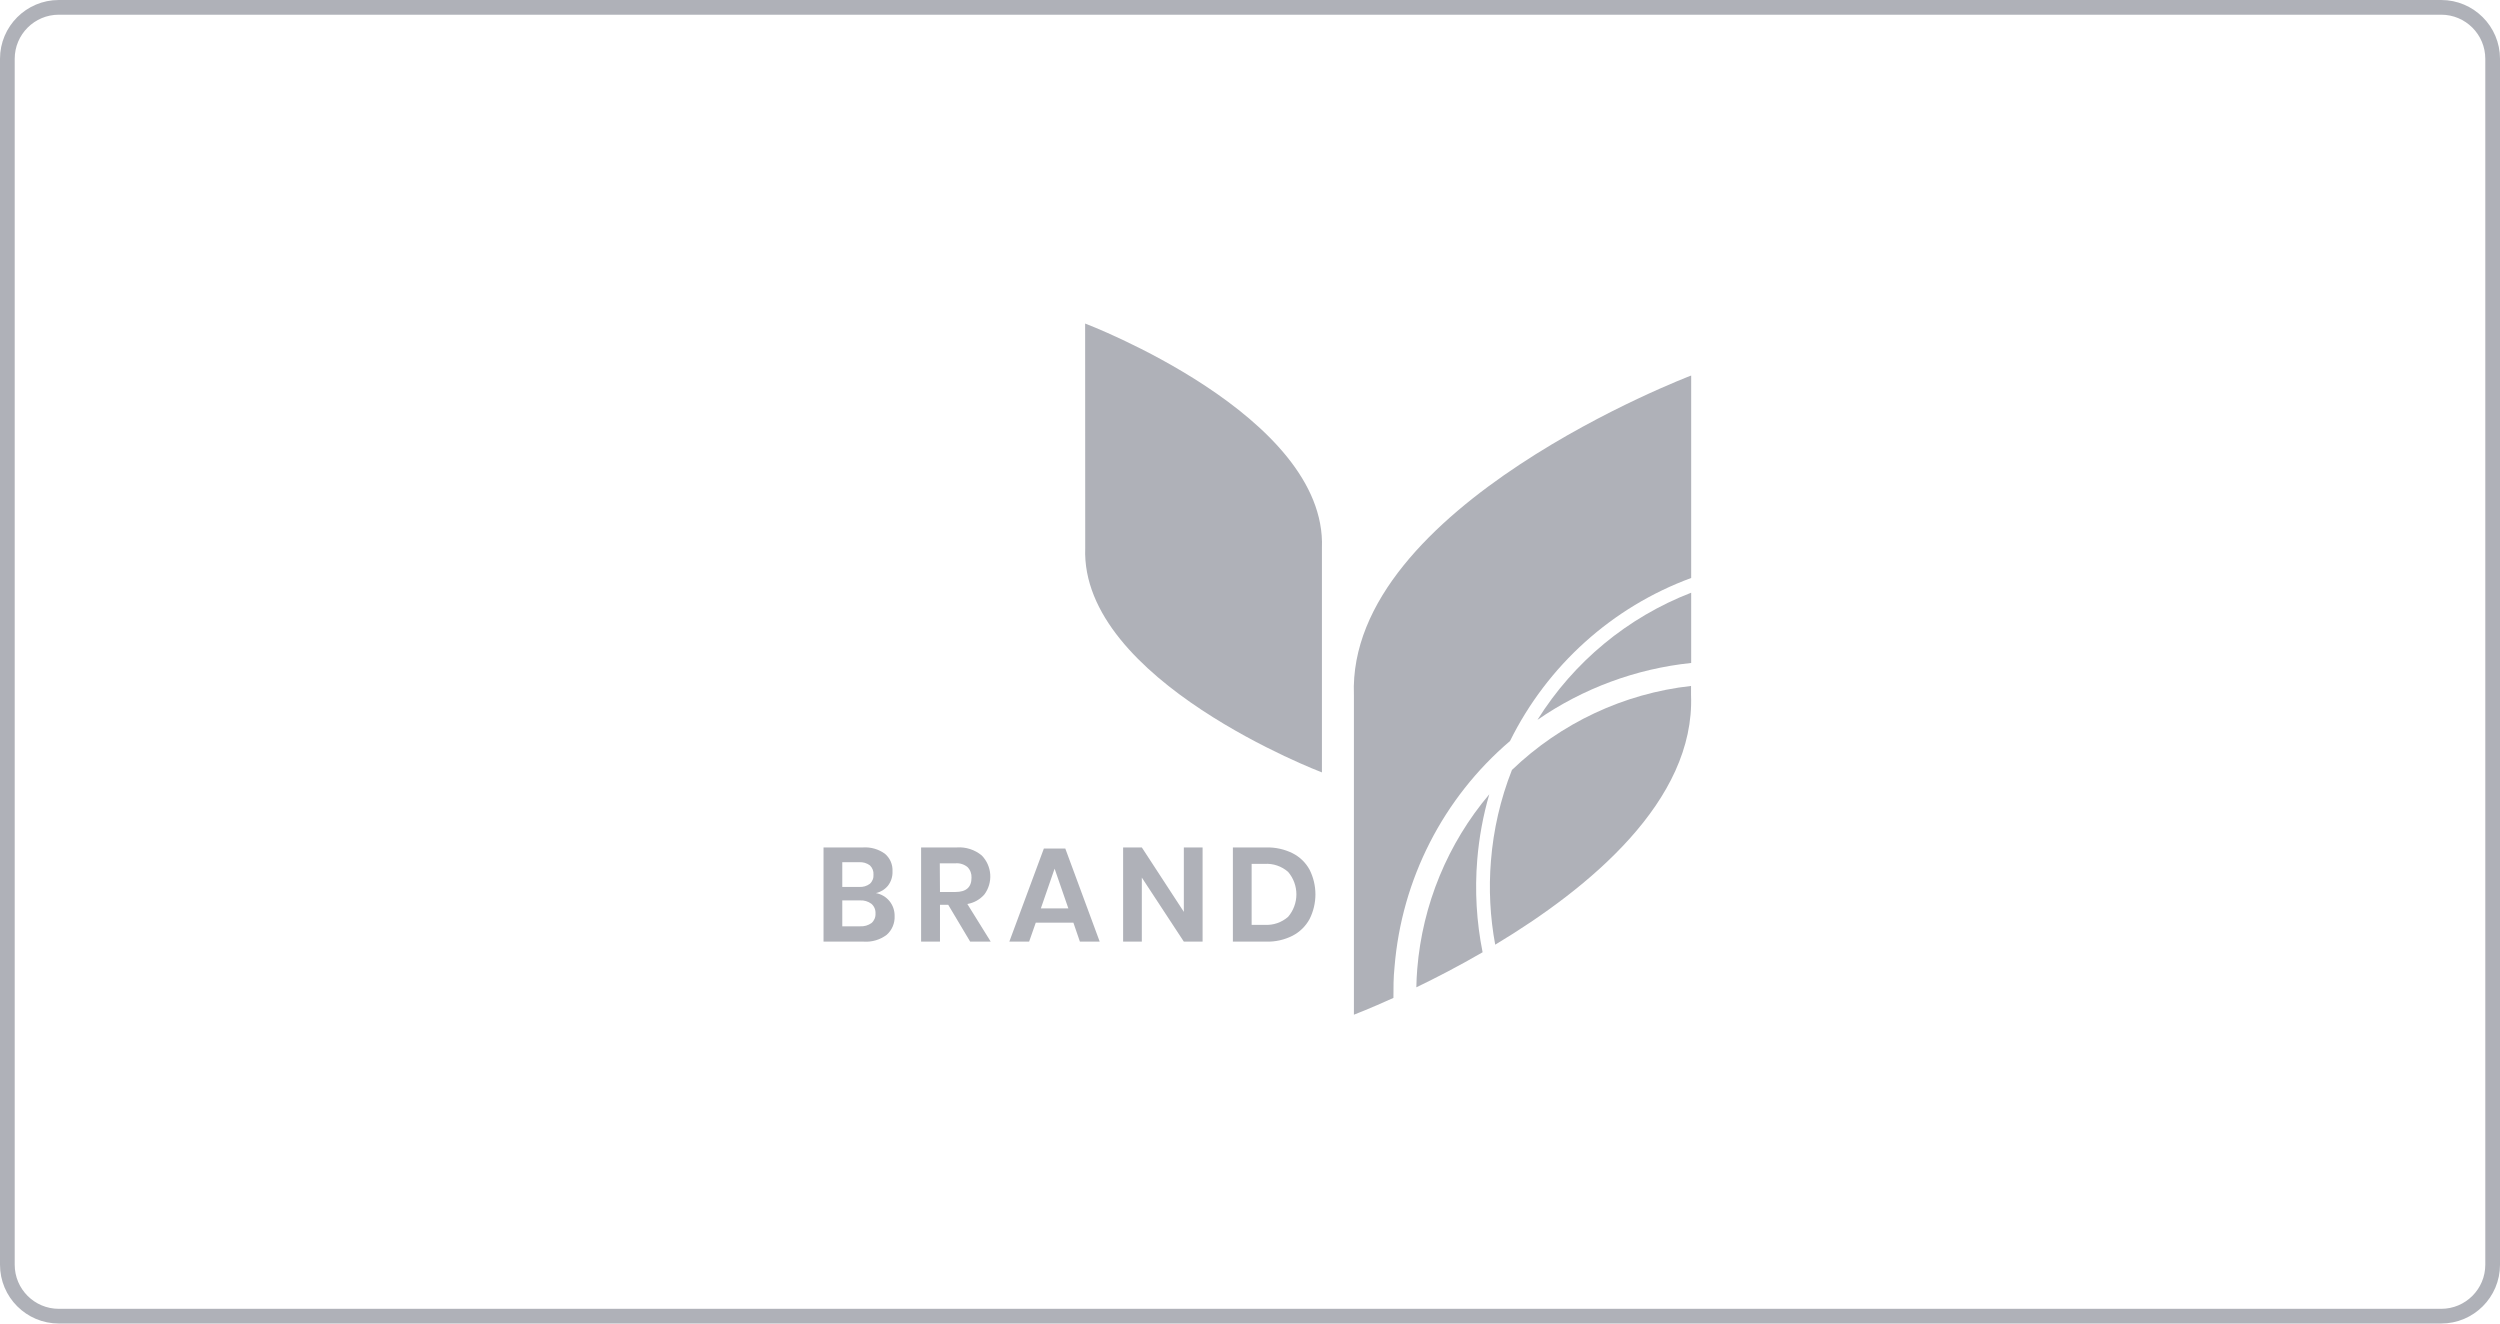
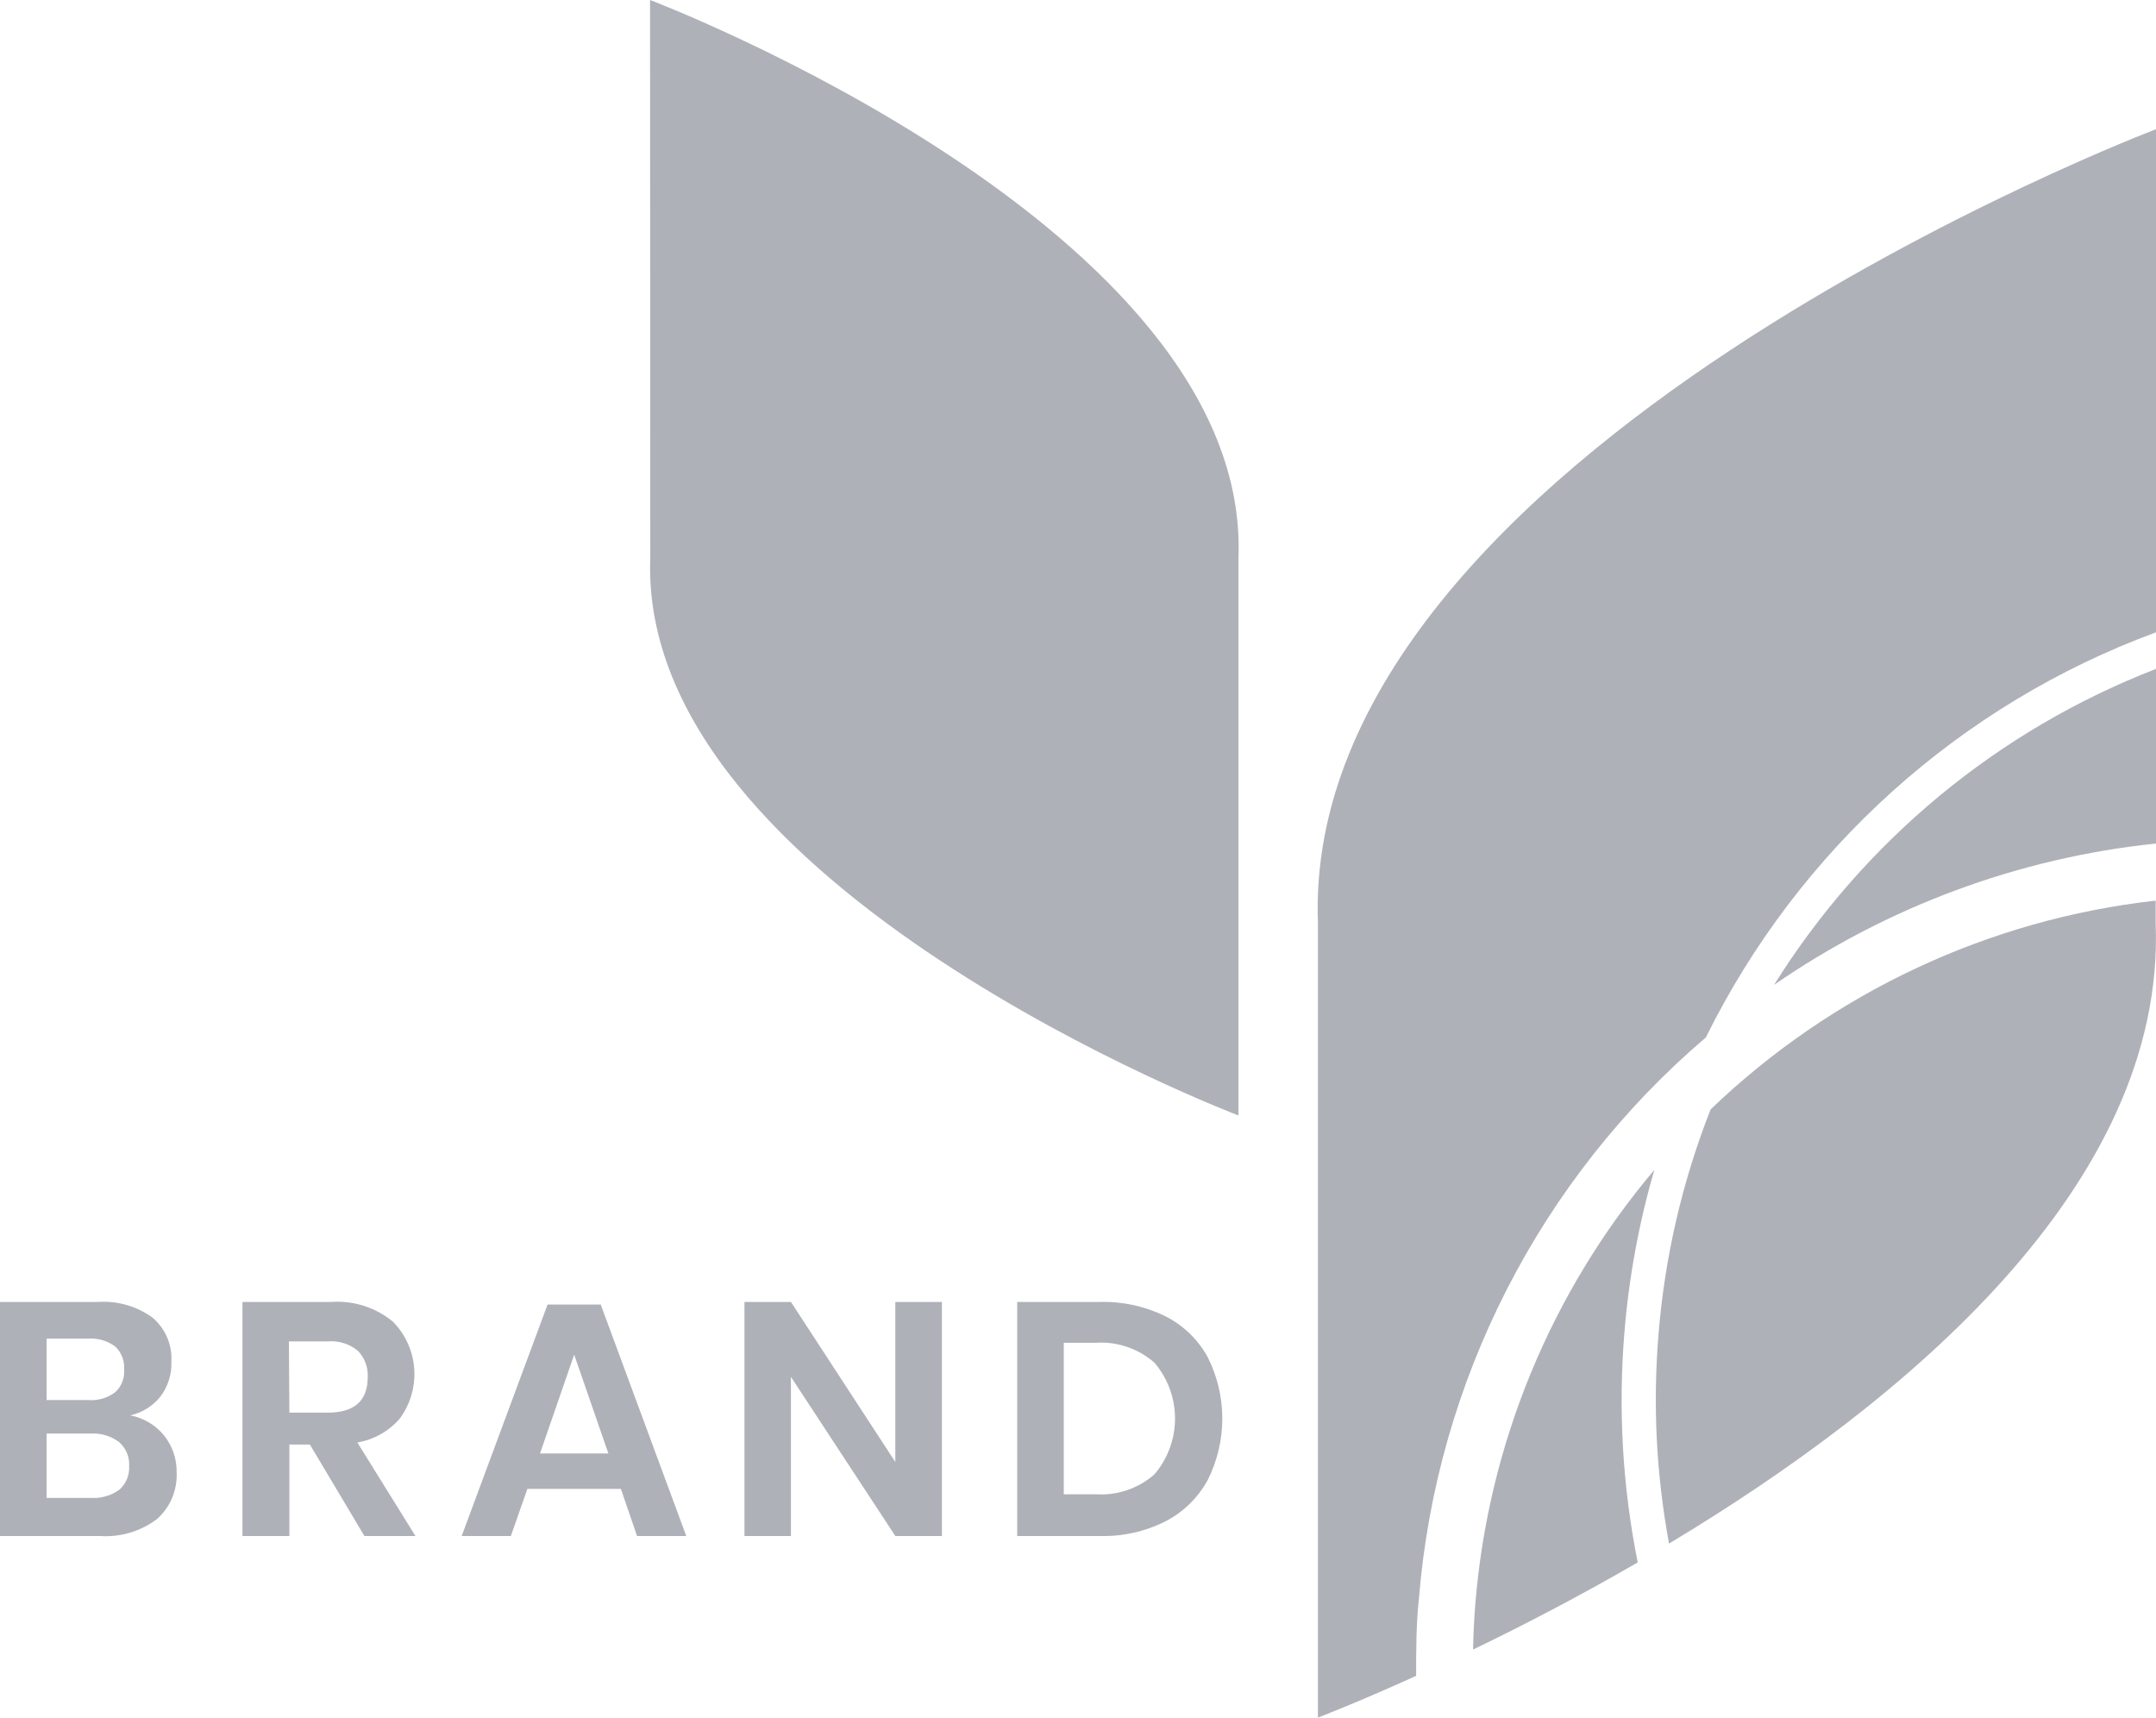
- <svg xmlns="http://www.w3.org/2000/svg" width="170" height="90" viewBox="0 0 170 90" fill="none">
-   <rect x="0.5" y="0.5" width="169" height="89" rx="3.5" stroke="#AFB1B8" />
-   <path d="M60.488 61.278C60.718 61.563 60.84 61.921 60.834 62.288C60.845 62.528 60.803 62.767 60.71 62.988C60.618 63.209 60.477 63.406 60.297 63.565C59.851 63.904 59.298 64.069 58.739 64.031H56V57.626H58.683C59.213 57.591 59.738 57.741 60.17 58.052C60.343 58.197 60.48 58.381 60.571 58.589C60.661 58.797 60.702 59.023 60.69 59.25C60.706 59.603 60.595 59.951 60.379 60.23C60.17 60.484 59.883 60.66 59.562 60.73C59.925 60.797 60.254 60.991 60.488 61.278ZM57.275 60.311H58.422C58.682 60.33 58.941 60.255 59.151 60.098C59.237 60.02 59.304 59.922 59.346 59.814C59.389 59.706 59.406 59.589 59.397 59.472C59.405 59.356 59.387 59.24 59.345 59.132C59.303 59.024 59.238 58.926 59.154 58.846C58.938 58.685 58.671 58.609 58.403 58.631H57.275V60.311ZM59.263 62.767C59.355 62.687 59.427 62.586 59.474 62.474C59.521 62.361 59.542 62.238 59.534 62.116C59.541 61.993 59.52 61.869 59.472 61.755C59.423 61.641 59.35 61.54 59.257 61.459C59.032 61.292 58.756 61.21 58.478 61.228H57.275V62.989H58.493C58.767 63.005 59.039 62.927 59.263 62.767Z" fill="#AFB1B8" />
-   <path d="M65.972 64.031L64.48 61.528H63.919V64.031H62.635V57.626H65.066C65.678 57.583 66.284 57.778 66.758 58.171C67.098 58.518 67.302 58.976 67.336 59.462C67.369 59.948 67.228 60.43 66.939 60.821C66.639 61.166 66.229 61.396 65.779 61.472L67.369 64.031H65.972ZM63.919 60.655H64.969C65.698 60.655 66.063 60.332 66.063 59.685C66.07 59.553 66.05 59.421 66.004 59.297C65.958 59.173 65.887 59.06 65.795 58.965C65.564 58.773 65.268 58.68 64.969 58.706H63.906L63.919 60.655Z" fill="#AFB1B8" />
-   <path d="M72.991 62.742H70.432L69.98 64.031H68.634L70.984 57.698H72.439L74.78 64.031H73.433L72.991 62.742ZM72.648 61.772L71.713 59.069L70.778 61.772H72.648Z" fill="#AFB1B8" />
-   <path d="M81.776 64.031H80.501L77.644 59.676V64.031H76.372V57.626H77.644L80.501 62.007V57.626H81.776V64.031Z" fill="#AFB1B8" />
-   <path d="M89.05 62.498C88.786 62.982 88.385 63.375 87.897 63.628C87.342 63.909 86.726 64.048 86.105 64.031H83.836V57.626H86.105C86.725 57.61 87.34 57.745 87.897 58.021C88.385 58.267 88.787 58.657 89.05 59.138C89.312 59.658 89.449 60.234 89.449 60.818C89.449 61.402 89.312 61.977 89.05 62.498ZM87.591 62.345C87.955 61.919 88.155 61.377 88.155 60.816C88.155 60.255 87.955 59.713 87.591 59.288C87.151 58.902 86.578 58.707 85.996 58.743H85.111V62.889H85.996C86.578 62.926 87.151 62.73 87.591 62.345Z" fill="#AFB1B8" />
-   <path d="M73.789 22C73.789 22 90.24 28.236 89.891 37.26V52.523C89.891 52.523 73.452 46.284 73.795 37.26L73.789 22Z" fill="#AFB1B8" />
-   <path d="M104.548 48.95C107.655 46.803 111.249 45.473 115 45.082V40.304C110.677 41.977 107.01 45.01 104.548 48.95Z" fill="#AFB1B8" />
-   <path d="M102.681 50.389C105.224 45.248 109.633 41.28 115 39.303V25.536C115 25.536 91.571 34.419 92.066 47.269V69C92.066 69 93.11 68.603 94.753 67.858C94.753 67.163 94.753 66.462 94.828 65.758C95.312 59.792 98.137 54.264 102.681 50.389Z" fill="#AFB1B8" />
-   <path d="M100.453 58.462C100.576 56.955 100.85 55.464 101.272 54.012C98.443 57.359 96.73 61.512 96.373 65.887C96.339 66.3 96.32 66.713 96.311 67.138C97.641 66.497 99.19 65.696 100.817 64.754C100.402 62.684 100.279 60.566 100.453 58.462Z" fill="#AFB1B8" />
-   <path d="M101.384 58.54C101.228 60.444 101.326 62.36 101.674 64.238C108.075 60.392 115.268 54.45 114.991 47.269V46.644C110.417 47.157 106.138 49.165 102.812 52.357C102.033 54.335 101.552 56.419 101.384 58.54Z" fill="#AFB1B8" />
+ <svg xmlns="http://www.w3.org/2000/svg" width="59" height="47" viewBox="0 0 59 47" fill="none">
+   <path d="M4.488 39.278C4.718 39.563 4.84 39.921 4.834 40.288C4.845 40.528 4.803 40.767 4.71 40.988C4.618 41.209 4.477 41.406 4.298 41.565C3.851 41.904 3.298 42.069 2.739 42.031H0V35.626H2.683C3.213 35.591 3.738 35.741 4.17 36.052C4.343 36.197 4.48 36.382 4.571 36.59C4.661 36.797 4.702 37.024 4.69 37.25C4.706 37.603 4.595 37.951 4.379 38.23C4.17 38.484 3.883 38.66 3.562 38.73C3.925 38.797 4.254 38.991 4.488 39.278ZM1.275 38.311H2.421C2.682 38.33 2.941 38.255 3.151 38.098C3.237 38.02 3.304 37.923 3.346 37.814C3.389 37.706 3.406 37.589 3.397 37.472C3.405 37.356 3.387 37.24 3.345 37.132C3.303 37.024 3.238 36.926 3.154 36.847C2.938 36.686 2.671 36.609 2.403 36.631H1.275V38.311ZM3.263 40.767C3.355 40.687 3.427 40.587 3.474 40.474C3.521 40.361 3.542 40.239 3.534 40.116C3.541 39.993 3.52 39.869 3.472 39.755C3.423 39.641 3.35 39.54 3.257 39.459C3.032 39.292 2.756 39.21 2.478 39.228H1.275V40.989H2.493C2.767 41.005 3.039 40.927 3.263 40.767Z" fill="#AFB1B8" />
+   <path d="M9.972 42.031L8.48 39.528H7.919V42.031H6.635V35.626H9.066C9.678 35.583 10.284 35.778 10.758 36.171C11.098 36.518 11.303 36.976 11.336 37.462C11.369 37.948 11.228 38.43 10.938 38.821C10.639 39.166 10.229 39.396 9.779 39.472L11.369 42.031H9.972ZM7.919 38.655H8.969C9.698 38.655 10.063 38.332 10.063 37.685C10.07 37.553 10.05 37.421 10.004 37.297C9.958 37.173 9.887 37.06 9.795 36.965C9.564 36.773 9.268 36.68 8.969 36.706H7.906L7.919 38.655Z" fill="#AFB1B8" />
+   <path d="M16.991 40.742H14.432L13.98 42.031H12.634L14.984 35.698H16.439L18.78 42.031H17.433L16.991 40.742ZM16.648 39.772L15.713 37.069L14.778 39.772H16.648Z" fill="#AFB1B8" />
+   <path d="M25.776 42.031H24.501L21.644 37.676V42.031H20.372V35.626H21.644L24.501 40.007V35.626H25.776V42.031Z" fill="#AFB1B8" />
+   <path d="M33.05 40.498C32.786 40.982 32.385 41.375 31.897 41.628C31.342 41.909 30.726 42.048 30.105 42.031H27.836V35.626H30.105C30.725 35.61 31.34 35.745 31.897 36.021C32.385 36.267 32.786 36.657 33.05 37.138C33.312 37.658 33.449 38.234 33.449 38.818C33.449 39.402 33.312 39.977 33.05 40.498ZM31.591 40.345C31.955 39.919 32.155 39.377 32.155 38.816C32.155 38.255 31.955 37.713 31.591 37.288C31.151 36.902 30.578 36.707 29.996 36.743H29.111V40.889H29.996C30.578 40.926 31.151 40.73 31.591 40.345Z" fill="#AFB1B8" />
+   <path d="M17.789 0C17.789 0 34.24 6.236 33.891 15.26V30.523C33.891 30.523 17.452 24.284 17.795 15.26L17.789 0Z" fill="#AFB1B8" />
+   <path d="M48.548 26.95C51.655 24.803 55.248 23.473 59 23.082V18.304C54.677 19.977 51.01 23.01 48.548 26.95Z" fill="#AFB1B8" />
+   <path d="M46.681 28.389C49.224 23.248 53.633 19.28 59 17.303V3.536C59 3.536 35.571 12.419 36.066 25.27V47C36.066 47 37.11 46.603 38.753 45.858C38.753 45.163 38.753 44.462 38.828 43.758C39.312 37.793 42.137 32.264 46.681 28.389Z" fill="#AFB1B8" />
+   <path d="M44.453 36.462C44.576 34.955 44.85 33.464 45.272 32.012C42.443 35.359 40.73 39.512 40.373 43.887C40.339 44.3 40.32 44.713 40.311 45.138C41.642 44.497 43.19 43.696 44.817 42.754C44.402 40.684 44.279 38.566 44.453 36.462Z" fill="#AFB1B8" />
+   <path d="M45.384 36.54C45.228 38.444 45.326 40.36 45.674 42.238C52.075 38.392 59.268 32.45 58.991 25.27V24.644C54.417 25.157 50.138 27.165 46.812 30.357C46.033 32.336 45.552 34.419 45.384 36.54Z" fill="#AFB1B8" />
</svg>
